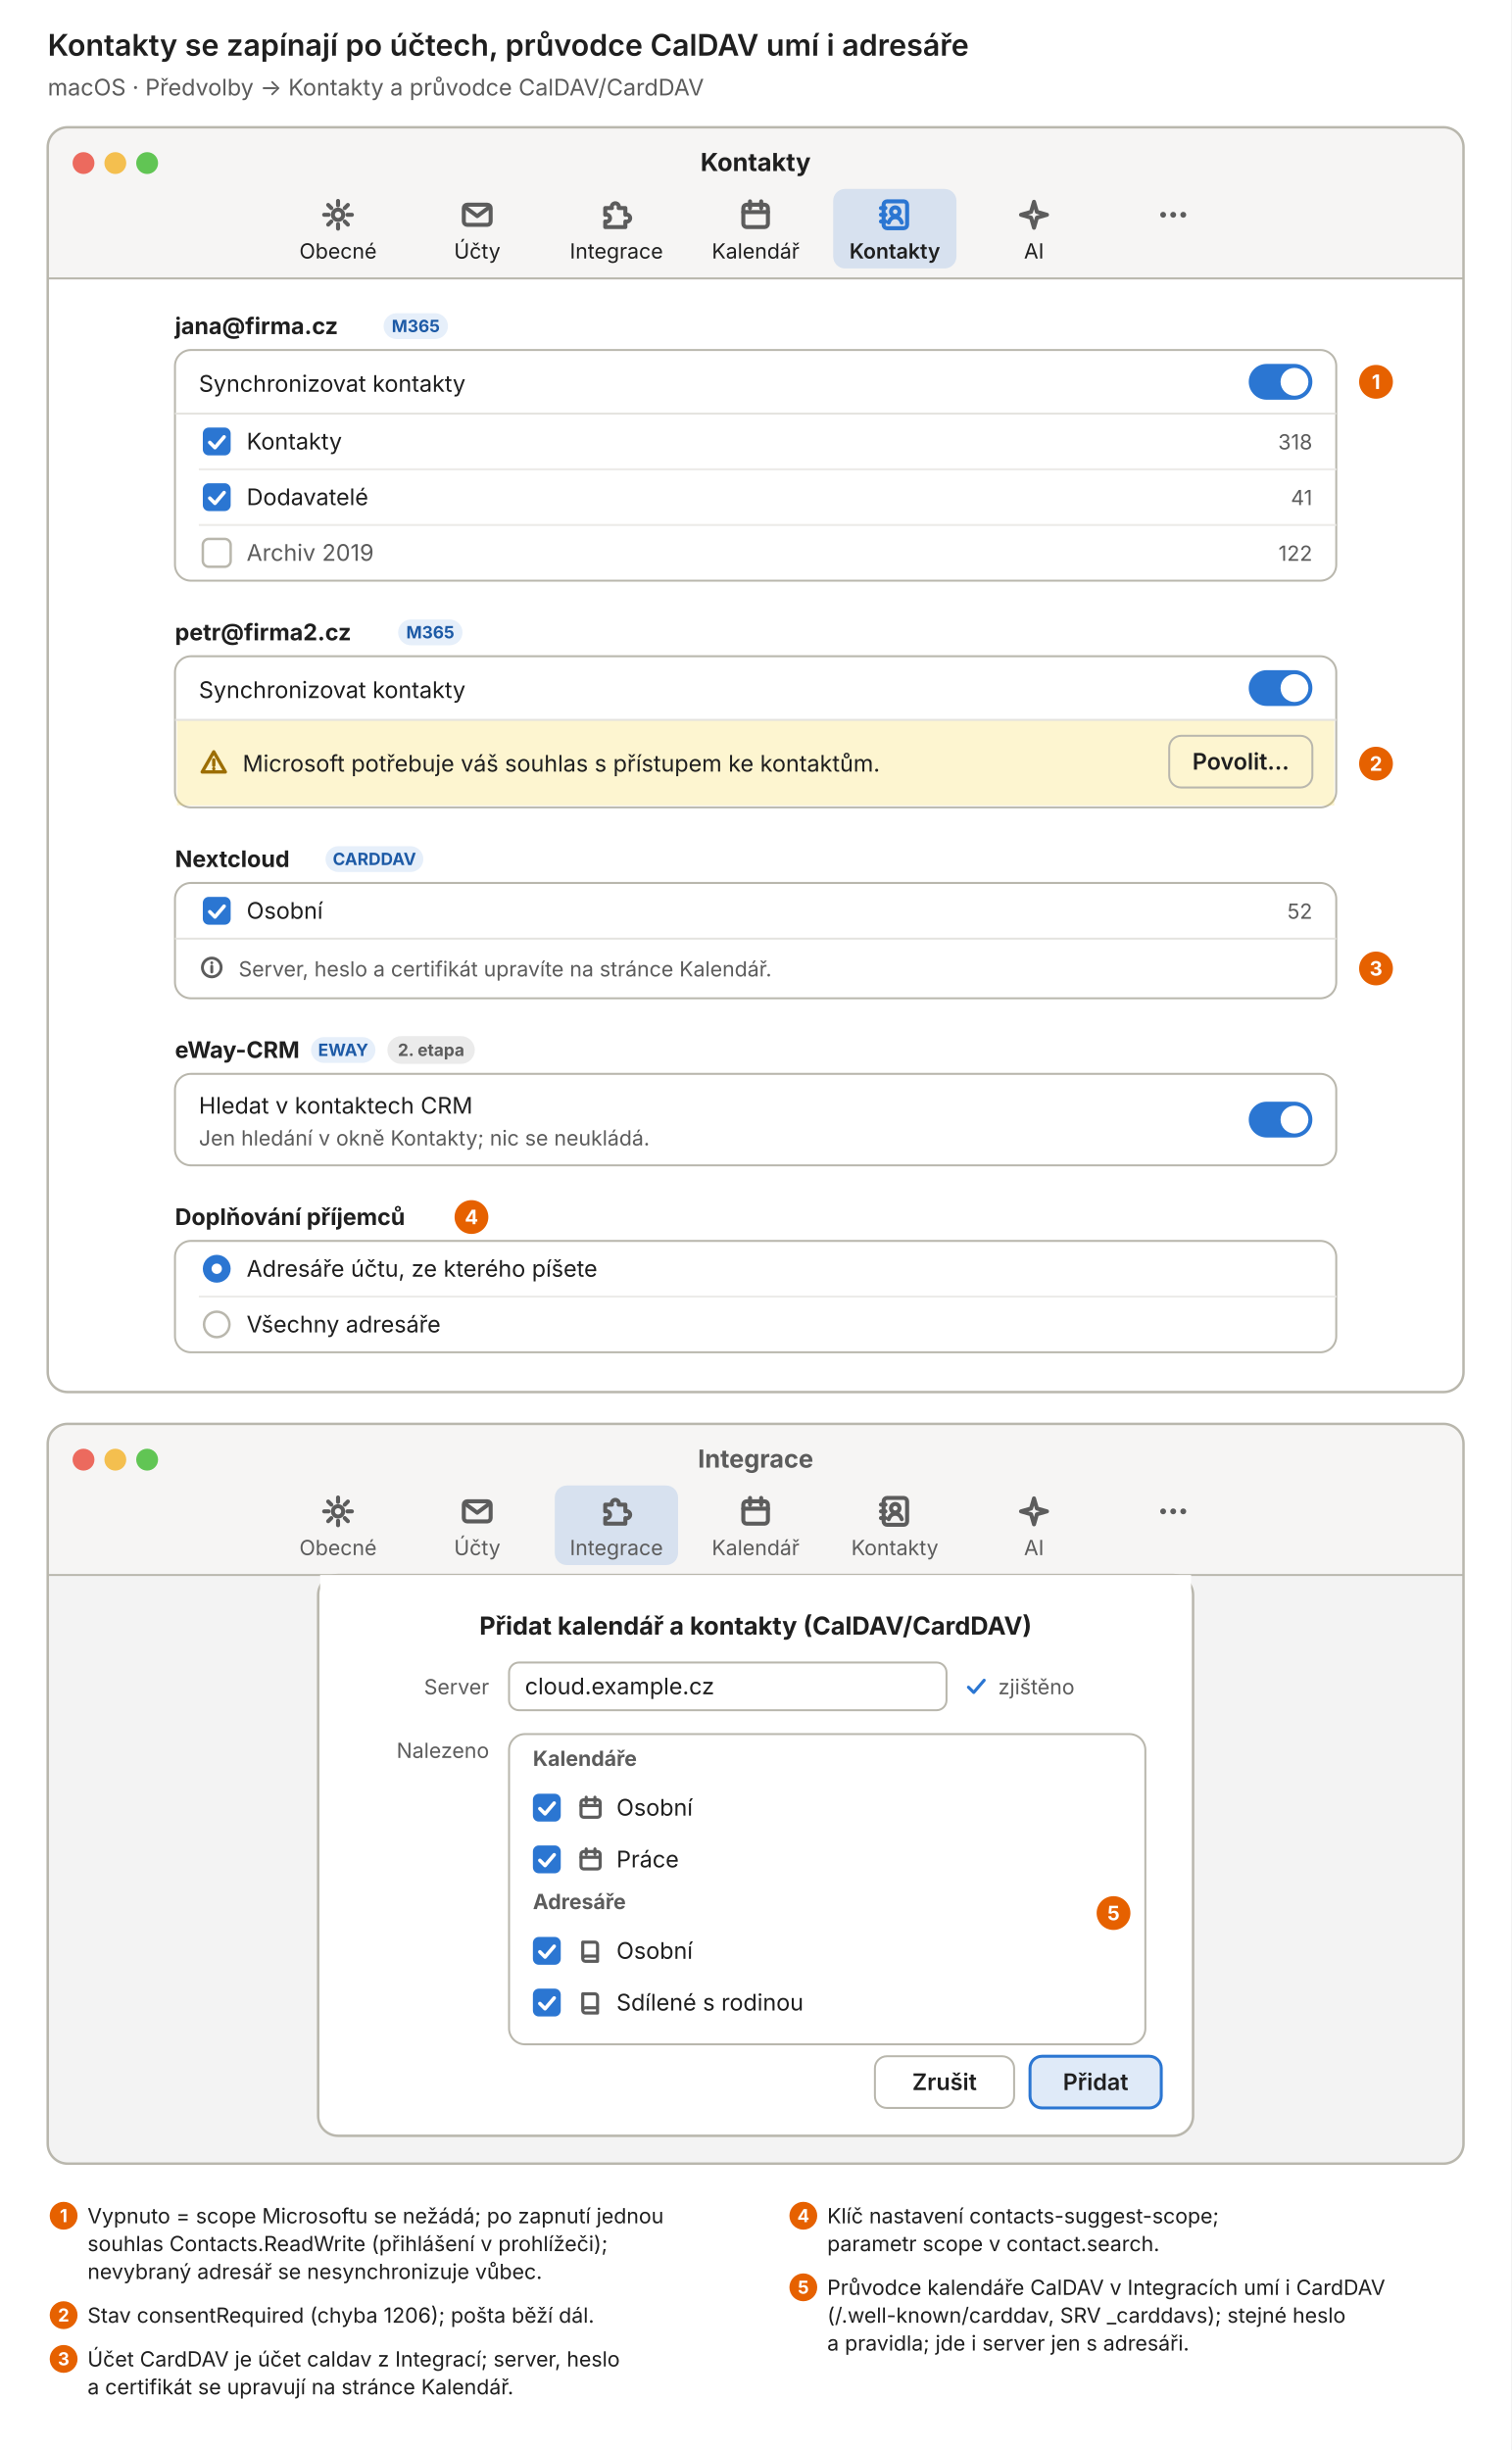
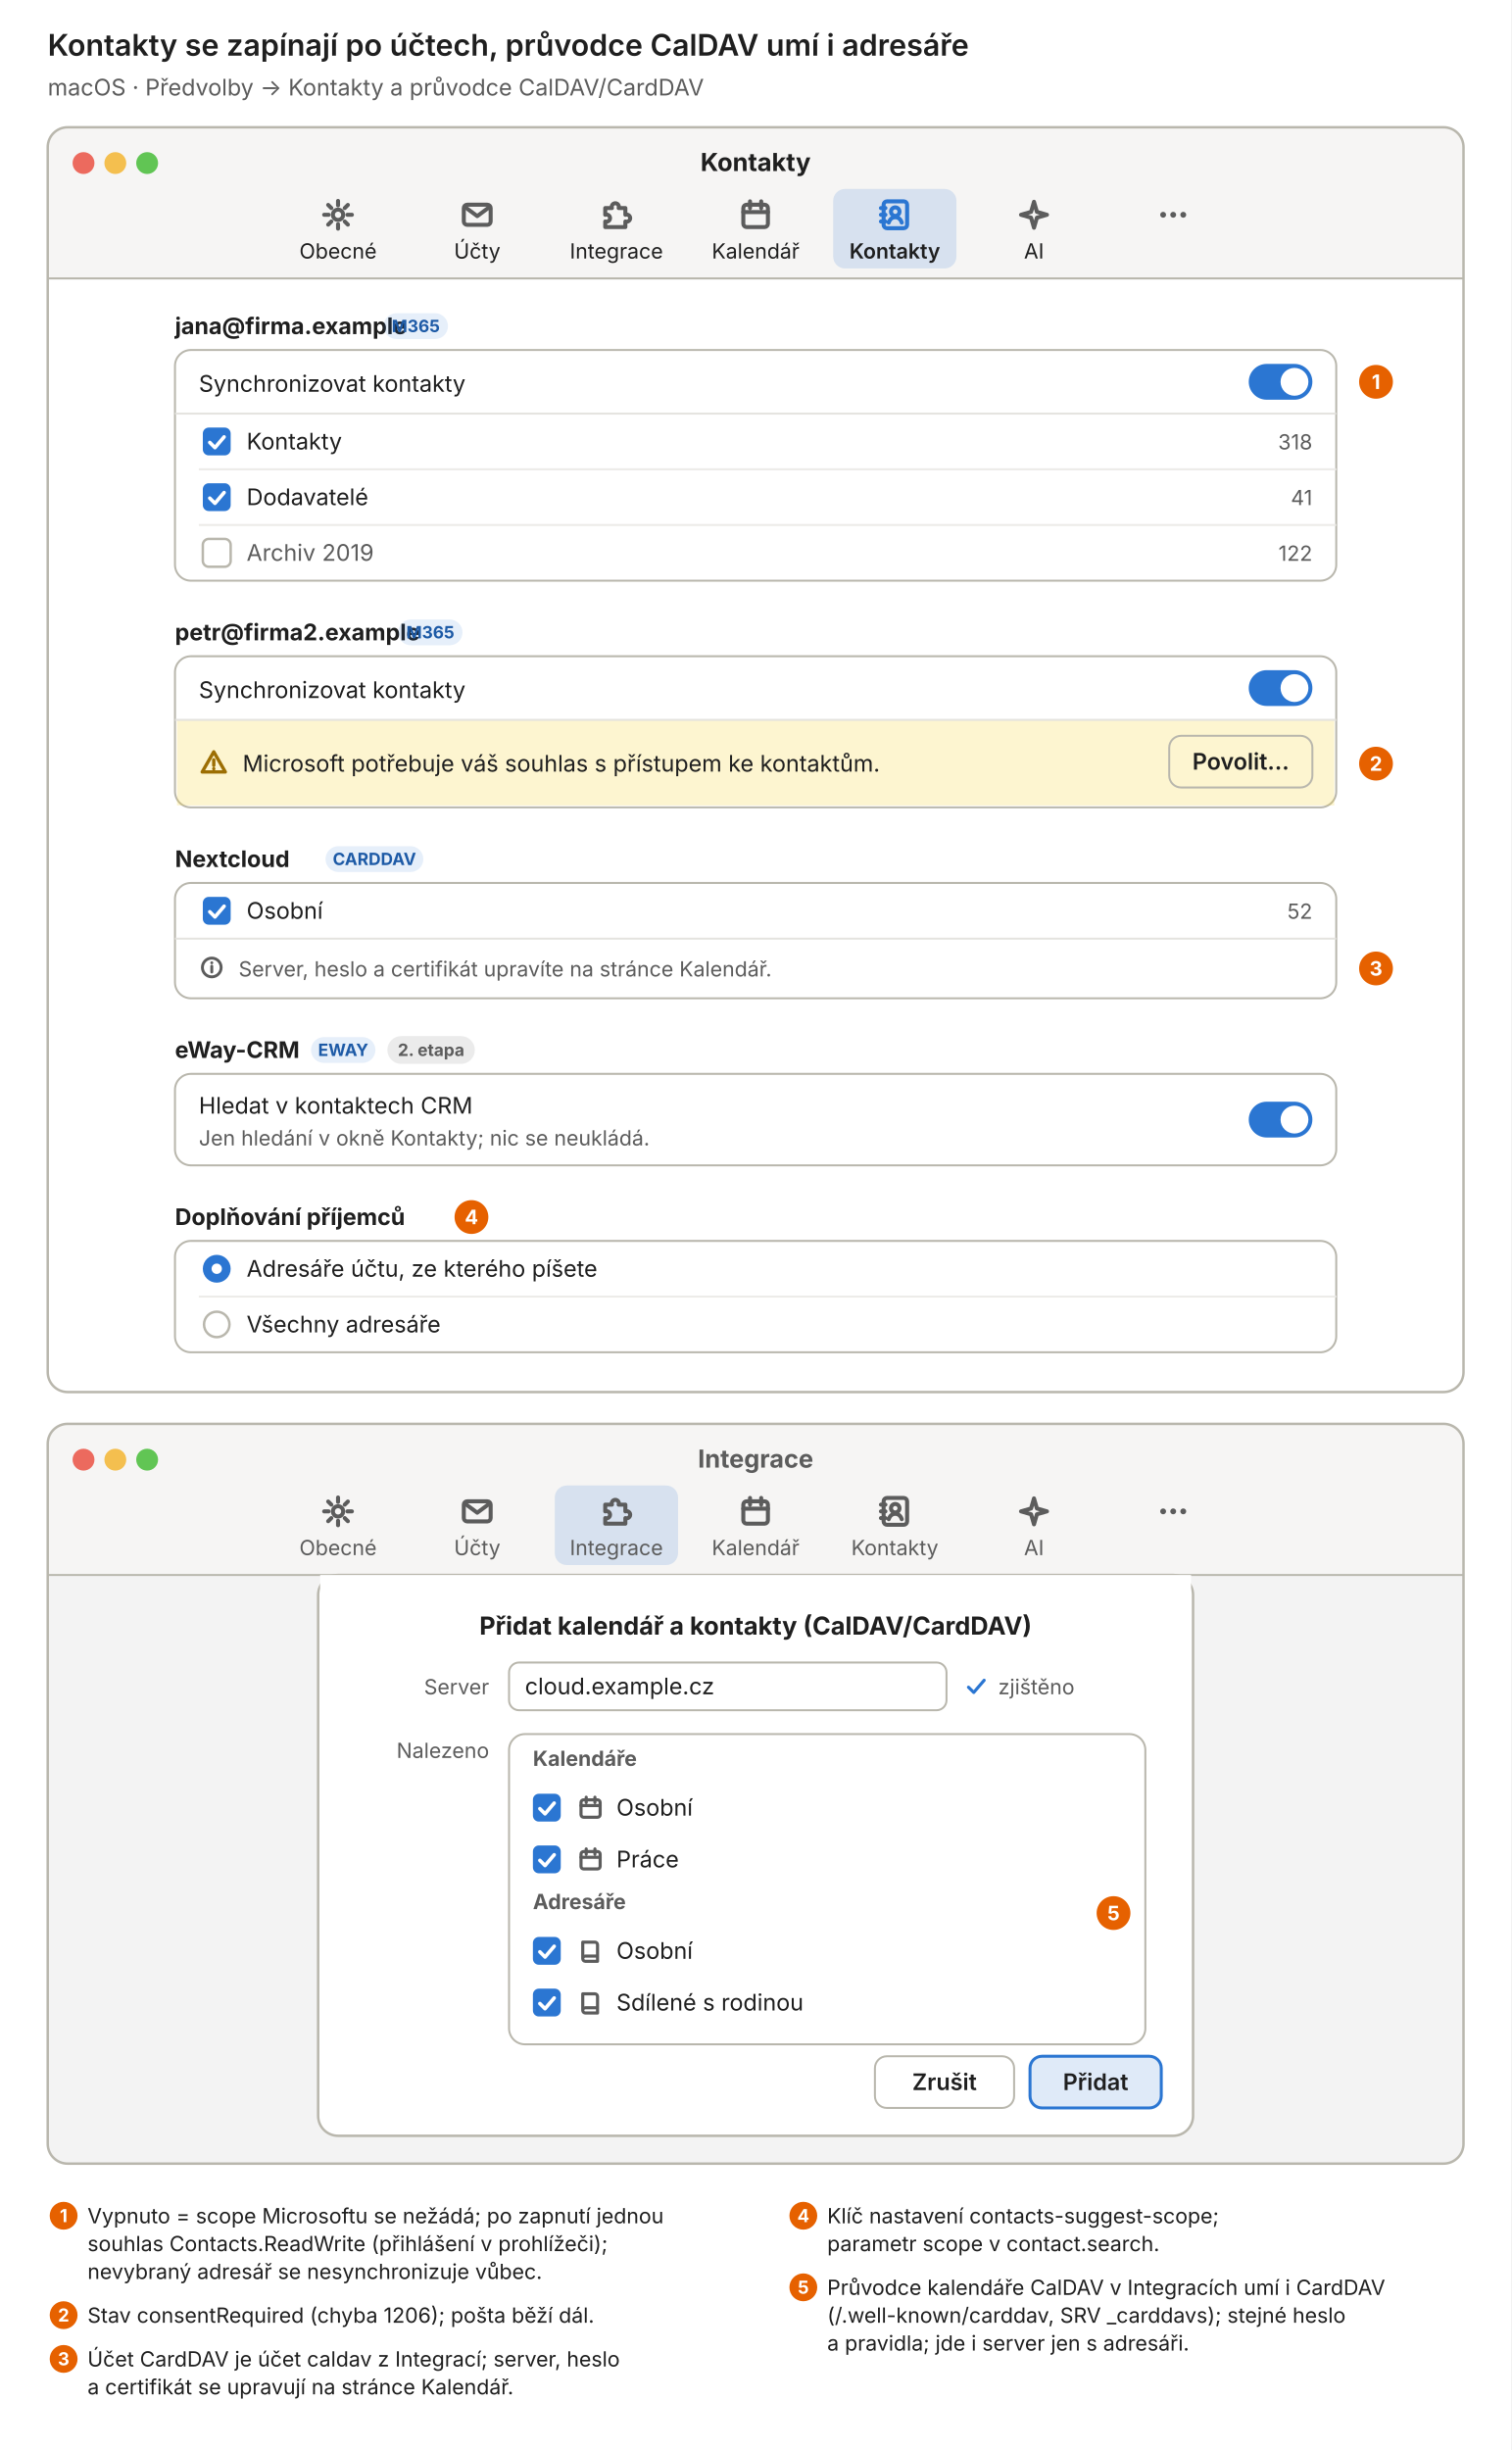
<svg xmlns="http://www.w3.org/2000/svg" xmlns:xlink="http://www.w3.org/1999/xlink" viewBox="0 0 760 1232" role="img" aria-label="Kontakty se zapínají po účtech v Předvolbách a průvodce CalDAV přidá i adresáře CardDAV" font-size="11.5" font-family="Inter, Cantarell, 'Segoe UI', Helvetica, Arial, sans-serif">
  <rect width="100%" height="100%" fill="#ffffff" />
  <defs>
    <symbol id="i-search" viewBox="0 0 16 16">
      <circle cx="7" cy="7" r="4.5" />
      <path d="M10.5 10.5 14 14" />
    </symbol>
    <symbol id="i-plus" viewBox="0 0 16 16">
      <path d="M8 3v10M3 8h10" />
    </symbol>
    <symbol id="i-edit" viewBox="0 0 16 16">
      <path d="M3 13l.9-3.4 7.2-7.2 2.5 2.5-7.2 7.2z" />
    </symbol>
    <symbol id="i-mail" viewBox="0 0 16 16">
      <rect x="2" y="3.5" width="12" height="9" rx="1.5" />
      <path d="M2.6 4.6 8 8.6l5.4-4" />
    </symbol>
    <symbol id="i-more" viewBox="0 0 16 16">
      <path d="M3.5 8h.01M8 8h.01M12.5 8h.01" stroke-width="2.6" />
    </symbol>
    <symbol id="i-morev" viewBox="0 0 16 16">
      <path d="M8 3.5h.01M8 8h.01M8 12.5h.01" stroke-width="2.6" />
    </symbol>
    <symbol id="i-back" viewBox="0 0 16 16">
      <path d="M10 3 5 8l5 5" />
    </symbol>
    <symbol id="i-person" viewBox="0 0 16 16">
      <circle cx="8" cy="5.5" r="2.8" />
      <path d="M2.8 14c.8-3 2.8-4.5 5.2-4.5s4.4 1.5 5.2 4.5" />
    </symbol>
    <symbol id="i-people" viewBox="0 0 16 16">
      <circle cx="6" cy="5.5" r="2.4" />
      <path d="M1.8 13.5c.6-2.6 2.2-3.9 4.2-3.9s3.6 1.3 4.2 3.9M10.2 3.4a2.3 2.3 0 0 1 0 4.4M11.6 9.8c1.3.4 2.2 1.6 2.6 3.7" />
    </symbol>
    <symbol id="i-sync" viewBox="0 0 16 16">
      <path d="M13 6A5.3 5.3 0 0 0 3.2 5.2M3 10a5.3 5.3 0 0 0 9.8.8M13.2 2.6V6H9.8M2.8 13.4V10h3.4" />
    </symbol>
    <symbol id="i-lock" viewBox="0 0 16 16">
      <rect x="3.5" y="7" width="9" height="7" rx="1.5" />
      <path d="M5.5 7V5a2.5 2.5 0 0 1 5 0v2" />
    </symbol>
    <symbol id="i-trash" viewBox="0 0 16 16">
      <path d="M3 4.5h10M6.5 4.5V3h3v1.5M4.5 4.5l.7 9h5.6l.7-9" />
    </symbol>
    <symbol id="i-sidebar" viewBox="0 0 16 16">
      <rect x="2" y="3" width="12" height="10" rx="1.5" />
      <path d="M6 3v10" />
    </symbol>
    <symbol id="i-book" viewBox="0 0 16 16">
      <path d="M3.5 3h7A1.5 1.5 0 0 1 12 4.5V14H5a1.5 1.5 0 0 1-1.5-1.5zM3.5 12.5A1.5 1.5 0 0 1 5 11h7" />
    </symbol>
    <symbol id="i-clock" viewBox="0 0 16 16">
      <circle cx="8" cy="8" r="5.6" />
      <path d="M8 5v3l2 1.5" />
    </symbol>
    <symbol id="i-offline" viewBox="0 0 16 16">
      <path d="M4.2 12.5h7a2.8 2.8 0 0 0 .6-5.5A4 4 0 0 0 4.3 7.2a2.7 2.7 0 0 0-.1 5.3zM2 2l12 12" />
    </symbol>
    <symbol id="i-cloud" viewBox="0 0 16 16">
      <path d="M4.2 12.5h7a2.8 2.8 0 0 0 .6-5.5A4 4 0 0 0 4.3 7.2a2.7 2.7 0 0 0-.1 5.3z" />
    </symbol>
    <symbol id="i-info" viewBox="0 0 16 16">
      <circle cx="8" cy="8" r="5.8" />
      <path d="M8 7.2v3.6M8 5.1h.01" />
    </symbol>
    <symbol id="i-check" viewBox="0 0 16 16">
      <path d="M3.5 8.5l3 3 6-7" />
    </symbol>
    <symbol id="i-send" viewBox="0 0 16 16">
      <path d="M2.5 8 13.5 2.8 10.8 13.2 7.6 9.4zM7.6 9.4 13.5 2.8" />
    </symbol>
    <symbol id="i-gear" viewBox="0 0 16 16">
      <circle cx="8" cy="8" r="2.3" />
      <path d="M8 1.8v2M8 12.2v2M1.8 8h2M12.2 8h2M3.6 3.6l1.4 1.4M11 11l1.4 1.4M3.6 12.4 5 11M11 5l1.4-1.4" />
    </symbol>
    <symbol id="i-cal" viewBox="0 0 16 16">
      <rect x="2.5" y="3.5" width="11" height="10" rx="1.5" />
      <path d="M2.5 6.8h11M5.5 2v3M10.5 2v3" />
    </symbol>
    <symbol id="i-puzzle" viewBox="0 0 16 16">
      <path d="M3 5h3a1.6 1.6 0 1 1 3 0h3v3a1.6 1.6 0 1 1 0 3v2.5H3V11a1.6 1.6 0 1 0 0-3z" />
    </symbol>
    <symbol id="i-spark" viewBox="0 0 16 16">
      <path d="M8 2.2 9.3 6.7 13.8 8 9.3 9.3 8 13.8 6.7 9.3 2.2 8 6.7 6.7z" />
    </symbol>
    <symbol id="i-contacts" viewBox="0 0 16 16">
      <rect x="3" y="2" width="10.5" height="12" rx="1.5" />
      <circle cx="8.2" cy="6.6" r="1.9" />
      <path d="M5.3 11.5c.5-1.6 1.6-2.4 2.9-2.4s2.4.8 2.9 2.4M1.8 5h2M1.8 8h2M1.8 11h2" />
    </symbol>
    <symbol id="i-warn" viewBox="0 0 16 16">
      <path d="M8 2.2 14.2 13H1.8z" />
      <path d="M8 6.5v3M8 11.3h.01" />
    </symbol>
    <symbol id="i-server" viewBox="0 0 16 16">
      <rect x="2.5" y="2.5" width="11" height="4.5" rx="1" />
      <rect x="2.5" y="9" width="11" height="4.5" rx="1" />
      <path d="M5 4.8h.01M5 11.2h.01" />
    </symbol>
  </defs>
  <text x="24" y="28" font-size="15" font-weight="600" fill="#1f1f1f">Kontakty se zapínají po účtech, průvodce CalDAV umí i adresáře</text>
  <text x="24" y="48" fill="#5c5c5c">macOS · Předvolby → Kontakty a průvodce CalDAV/CardDAV</text>
  <clipPath id="clip1">
    <rect x="24" y="64" width="712" height="636" rx="10" />
  </clipPath>
  <g clip-path="url(#clip1)">
    <rect x="24" y="64" width="712" height="636" fill="#ffffff" />
    <rect x="24" y="64" width="712" height="76" fill="#f6f5f4" />
    <line x1="24" y1="140" x2="736" y2="140" stroke="#b9b7ad" stroke-width="1" />
    <circle cx="42" cy="82" r="5.5" fill="#ec6a5e" />
    <circle cx="58" cy="82" r="5.5" fill="#f4bf4f" />
    <circle cx="74" cy="82" r="5.5" fill="#61c554" />
    <text x="380.0" y="86" font-size="12.5" font-weight="700" text-anchor="middle" fill="#1f1f1f">Kontakty</text>
    <use xlink:href="#i-gear" x="161.0" y="99" width="18" height="18" stroke="#5c5c5c" fill="none" stroke-width="1.8" stroke-linecap="round" stroke-linejoin="round" />
    <text x="170.0" y="130" font-size="10.5" text-anchor="middle" fill="#1f1f1f">Obecné</text>
    <use xlink:href="#i-mail" x="231.0" y="99" width="18" height="18" stroke="#5c5c5c" fill="none" stroke-width="1.8" stroke-linecap="round" stroke-linejoin="round" />
    <text x="240.0" y="130" font-size="10.5" text-anchor="middle" fill="#1f1f1f">Účty</text>
    <use xlink:href="#i-puzzle" x="301.0" y="99" width="18" height="18" stroke="#5c5c5c" fill="none" stroke-width="1.8" stroke-linecap="round" stroke-linejoin="round" />
    <text x="310.0" y="130" font-size="10.5" text-anchor="middle" fill="#1f1f1f">Integrace</text>
    <use xlink:href="#i-cal" x="371.0" y="99" width="18" height="18" stroke="#5c5c5c" fill="none" stroke-width="1.8" stroke-linecap="round" stroke-linejoin="round" />
    <text x="380.0" y="130" font-size="10.5" text-anchor="middle" fill="#1f1f1f">Kalendář</text>
    <rect x="419.0" y="95" width="62" height="40" rx="6" fill="#2b76d2" fill-opacity="0.15" />
    <use xlink:href="#i-contacts" x="441.0" y="99" width="18" height="18" stroke="#2b76d2" fill="none" stroke-width="1.8" stroke-linecap="round" stroke-linejoin="round" />
    <text x="450.0" y="130" font-size="10.5" font-weight="600" text-anchor="middle" fill="#1f1f1f">Kontakty</text>
    <use xlink:href="#i-spark" x="511.0" y="99" width="18" height="18" stroke="#5c5c5c" fill="none" stroke-width="1.8" stroke-linecap="round" stroke-linejoin="round" />
    <text x="520.0" y="130" font-size="10.5" text-anchor="middle" fill="#1f1f1f">AI</text>
    <use xlink:href="#i-more" x="581.0" y="99" width="18" height="18" stroke="#5c5c5c" fill="none" stroke-width="1.8" stroke-linecap="round" stroke-linejoin="round" />
-     <text x="88" y="168" font-weight="700" fill="#1f1f1f">jana@firma.cz</text>
+     <text x="88" y="168" font-weight="700" fill="#1f1f1f">jana@firma.example</text>
    <rect x="192.9" y="157.5" width="32.4" height="13" rx="6.5" fill="#2b76d2" fill-opacity="0.12" />
    <text x="209.1" y="167" font-size="8.5" font-weight="700" text-anchor="middle" fill="#1d5aa6">M365</text>
    <rect x="88" y="176" width="584" height="116" rx="8" fill="#ffffff" stroke="#b9b7ad" stroke-width="1" />
    <text x="100" y="197" fill="#1f1f1f">Synchronizovat kontakty</text>
    <g>
      <rect x="628" y="183" width="32" height="18" rx="9" fill="#2b76d2" />
      <circle cx="651" cy="192" r="7" fill="#ffffff" />
    </g>
    <line x1="88" y1="208" x2="672" y2="208" stroke="#e4e3df" stroke-width="1" />
    <rect x="102" y="215" width="14" height="14" rx="3" fill="#2b76d2" />
    <path d="M105.5 222.5l2.6 2.6 4.6-5.4" fill="none" stroke="#ffffff" stroke-width="1.8" stroke-linecap="round" stroke-linejoin="round" />
    <text x="124" y="226" fill="#1f1f1f">Kontakty</text>
    <text x="660" y="226" font-size="10.5" text-anchor="end" fill="#5c5c5c">318</text>
    <line x1="100" y1="236" x2="672" y2="236" stroke="#ecebe8" stroke-width="1" />
    <rect x="102" y="243" width="14" height="14" rx="3" fill="#2b76d2" />
    <path d="M105.5 250.5l2.6 2.6 4.6-5.4" fill="none" stroke="#ffffff" stroke-width="1.8" stroke-linecap="round" stroke-linejoin="round" />
    <text x="124" y="254" fill="#1f1f1f">Dodavatelé</text>
    <text x="660" y="254" font-size="10.5" text-anchor="end" fill="#5c5c5c">41</text>
    <line x1="100" y1="264" x2="672" y2="264" stroke="#ecebe8" stroke-width="1" />
    <rect x="102" y="271" width="14" height="14" rx="3" fill="#ffffff" stroke="#b9b7ad" stroke-width="1.25" />
    <text x="124" y="282" fill="#5c5c5c">Archiv 2019</text>
    <text x="660" y="282" font-size="10.5" text-anchor="end" fill="#5c5c5c">122</text>
    <circle cx="692" cy="192" r="8.5" fill="#e66100" />
    <text x="692" y="195.6" font-size="10" font-weight="700" text-anchor="middle" fill="#ffffff">1</text>
-     <text x="88" y="322" font-weight="700" fill="#1f1f1f">petr@firma2.cz</text>
+     <text x="88" y="322" font-weight="700" fill="#1f1f1f">petr@firma2.example</text>
    <rect x="200.2" y="311.5" width="32.4" height="13" rx="6.5" fill="#2b76d2" fill-opacity="0.12" />
    <text x="216.4" y="321" font-size="8.5" font-weight="700" text-anchor="middle" fill="#1d5aa6">M365</text>
    <rect x="88" y="330" width="584" height="76" rx="8" fill="#ffffff" stroke="#b9b7ad" stroke-width="1" />
    <text x="100" y="351" fill="#1f1f1f">Synchronizovat kontakty</text>
    <g>
      <rect x="628" y="337" width="32" height="18" rx="9" fill="#2b76d2" />
      <circle cx="651" cy="346" r="7" fill="#ffffff" />
    </g>
    <rect x="89" y="362" width="582" height="43" fill="#f6d32d" fill-opacity="0.22" rx="0" />
    <line x1="88" y1="362" x2="672" y2="362" stroke="#e4e3df" stroke-width="1" />
    <use xlink:href="#i-warn" x="100" y="376" width="15" height="15" stroke="#9c6e03" fill="none" stroke-width="1.8" stroke-linecap="round" stroke-linejoin="round" />
    <text x="122" y="388" fill="#1f1f1f">Microsoft potřebuje váš souhlas s přístupem ke kontaktům.</text>
    <rect x="588" y="370" width="72" height="26" rx="6" fill="none" stroke="#b9b7ad" stroke-width="1" />
    <text x="624.0" y="387" font-size="11.5" font-weight="600" text-anchor="middle" fill="#1f1f1f">Povolit…</text>
    <circle cx="692" cy="384" r="8.5" fill="#e66100" />
    <text x="692" y="387.6" font-size="10" font-weight="700" text-anchor="middle" fill="#ffffff">2</text>
    <text x="88" y="436" font-weight="700" fill="#1f1f1f">Nextcloud</text>
    <rect x="163.7" y="425.5" width="49.2" height="13" rx="6.5" fill="#2b76d2" fill-opacity="0.12" />
    <text x="188.3" y="435" font-size="8.5" font-weight="700" text-anchor="middle" fill="#1d5aa6">CARDDAV</text>
    <rect x="88" y="444" width="584" height="58" rx="8" fill="#ffffff" stroke="#b9b7ad" stroke-width="1" />
    <rect x="102" y="451" width="14" height="14" rx="3" fill="#2b76d2" />
    <path d="M105.5 458.5l2.6 2.6 4.6-5.4" fill="none" stroke="#ffffff" stroke-width="1.8" stroke-linecap="round" stroke-linejoin="round" />
    <text x="124" y="462" fill="#1f1f1f">Osobní</text>
    <text x="660" y="462" font-size="10.5" text-anchor="end" fill="#5c5c5c">52</text>
    <line x1="88" y1="472" x2="672" y2="472" stroke="#e4e3df" stroke-width="1" />
    <use xlink:href="#i-info" x="100" y="480" width="13" height="13" stroke="#5c5c5c" fill="none" stroke-width="1.8" stroke-linecap="round" stroke-linejoin="round" />
    <text x="120" y="491" font-size="10.5" fill="#5c5c5c">Server, heslo a certifikát upravíte na stránce Kalendář.</text>
    <circle cx="692" cy="487" r="8.5" fill="#e66100" />
    <text x="692" y="490.6" font-size="10" font-weight="700" text-anchor="middle" fill="#ffffff">3</text>
    <text x="88" y="532" font-weight="700" fill="#1f1f1f">eWay-CRM</text>
    <rect x="156.4" y="521.5" width="32.4" height="13" rx="6.5" fill="#2b76d2" fill-opacity="0.12" />
    <text x="172.6" y="531" font-size="8.5" font-weight="700" text-anchor="middle" fill="#1d5aa6">EWAY</text>
    <rect x="194.8" y="521" width="44" height="14" rx="7" fill="#ebebeb" />
    <text x="216.8" y="531" font-size="8.5" font-weight="700" text-anchor="middle" fill="#5c5c5c">2. etapa</text>
    <rect x="88" y="540" width="584" height="46" rx="8" fill="#ffffff" stroke="#b9b7ad" stroke-width="1" />
    <text x="100" y="560" fill="#1f1f1f">Hledat v kontaktech CRM</text>
    <text x="100" y="576" font-size="10.5" fill="#5c5c5c">Jen hledání v okně Kontakty; nic se neukládá.</text>
    <g>
      <rect x="628" y="554" width="32" height="18" rx="9" fill="#2b76d2" />
      <circle cx="651" cy="563" r="7" fill="#ffffff" />
    </g>
    <text x="88" y="616" font-weight="700" fill="#1f1f1f">Doplňování příjemců</text>
    <rect x="88" y="624" width="584" height="56" rx="8" fill="#ffffff" stroke="#b9b7ad" stroke-width="1" />
    <circle cx="109" cy="638" r="7" fill="#2b76d2" />
    <circle cx="109" cy="638" r="2.6" fill="#ffffff" />
    <text x="124" y="642" fill="#1f1f1f">Adresáře účtu, ze kterého píšete</text>
    <line x1="100" y1="652" x2="672" y2="652" stroke="#ecebe8" stroke-width="1" />
    <circle cx="109" cy="666" r="6.4" fill="#ffffff" stroke="#b9b7ad" stroke-width="1.25" />
    <text x="124" y="670" fill="#1f1f1f">Všechny adresáře</text>
    <circle cx="237.1" cy="612" r="8.5" fill="#e66100" />
    <text x="237.1" y="615.6" font-size="10" font-weight="700" text-anchor="middle" fill="#ffffff">4</text>
  </g>
  <rect x="24" y="64" width="712" height="636" rx="10" fill="none" stroke="#b9b7ad" stroke-width="1.25" />
  <clipPath id="clip2">
    <rect x="24" y="716" width="712" height="372" rx="10" />
  </clipPath>
  <g clip-path="url(#clip2)">
    <rect x="24" y="716" width="712" height="372" fill="#ffffff" />
    <rect x="24" y="716" width="712" height="372" fill="#000000" fill-opacity="0.05" />
    <rect x="24" y="716" width="712" height="76" fill="#f6f5f4" />
    <line x1="24" y1="792" x2="736" y2="792" stroke="#b9b7ad" stroke-width="1" />
    <circle cx="42" cy="734" r="5.5" fill="#ec6a5e" />
    <circle cx="58" cy="734" r="5.5" fill="#f4bf4f" />
    <circle cx="74" cy="734" r="5.5" fill="#61c554" />
    <text x="380.0" y="738" font-size="12.5" font-weight="700" text-anchor="middle" fill="#5c5c5c">Integrace</text>
    <use xlink:href="#i-gear" x="161.0" y="751" width="18" height="18" stroke="#5c5c5c" fill="none" stroke-width="1.8" stroke-linecap="round" stroke-linejoin="round" />
    <text x="170.0" y="782" font-size="10.5" text-anchor="middle" fill="#5c5c5c">Obecné</text>
    <use xlink:href="#i-mail" x="231.0" y="751" width="18" height="18" stroke="#5c5c5c" fill="none" stroke-width="1.8" stroke-linecap="round" stroke-linejoin="round" />
    <text x="240.0" y="782" font-size="10.5" text-anchor="middle" fill="#5c5c5c">Účty</text>
    <rect x="279.0" y="747" width="62" height="40" rx="6" fill="#2b76d2" fill-opacity="0.15" />
    <use xlink:href="#i-puzzle" x="301.0" y="751" width="18" height="18" stroke="#5c5c5c" fill="none" stroke-width="1.8" stroke-linecap="round" stroke-linejoin="round" />
    <text x="310.0" y="782" font-size="10.5" text-anchor="middle" fill="#5c5c5c">Integrace</text>
    <use xlink:href="#i-cal" x="371.0" y="751" width="18" height="18" stroke="#5c5c5c" fill="none" stroke-width="1.8" stroke-linecap="round" stroke-linejoin="round" />
    <text x="380.0" y="782" font-size="10.5" text-anchor="middle" fill="#5c5c5c">Kalendář</text>
    <use xlink:href="#i-contacts" x="441.0" y="751" width="18" height="18" stroke="#5c5c5c" fill="none" stroke-width="1.8" stroke-linecap="round" stroke-linejoin="round" />
    <text x="450.0" y="782" font-size="10.5" text-anchor="middle" fill="#5c5c5c">Kontakty</text>
    <use xlink:href="#i-spark" x="511.0" y="751" width="18" height="18" stroke="#5c5c5c" fill="none" stroke-width="1.8" stroke-linecap="round" stroke-linejoin="round" />
    <text x="520.0" y="782" font-size="10.5" text-anchor="middle" fill="#5c5c5c">AI</text>
    <use xlink:href="#i-more" x="581.0" y="751" width="18" height="18" stroke="#5c5c5c" fill="none" stroke-width="1.8" stroke-linecap="round" stroke-linejoin="round" />
    <rect x="160.0" y="792" width="440" height="282" rx="10" fill="#ffffff" stroke="#b9b7ad" stroke-width="1.25" />
    <rect x="161.0" y="792" width="438" height="10" fill="#ffffff" />
    <text x="380.0" y="822" font-size="12.5" font-weight="700" text-anchor="middle" fill="#1f1f1f">Přidat kalendář a kontakty (CalDAV/CardDAV)</text>
    <text x="246.0" y="852" font-size="10.5" text-anchor="end" fill="#5c5c5c">Server</text>
    <rect x="256.0" y="836" width="220" height="24" rx="5" fill="#ffffff" stroke="#b9b7ad" stroke-width="1" />
    <text x="264.0" y="852" fill="#1f1f1f">cloud.example.cz</text>
    <use xlink:href="#i-check" x="484.0" y="841" width="14" height="14" stroke="#2b76d2" fill="none" stroke-width="1.8" stroke-linecap="round" stroke-linejoin="round" />
    <text x="502.0" y="852" font-size="10.5" fill="#5c5c5c">zjištěno</text>
    <text x="246.0" y="884" font-size="10.5" text-anchor="end" fill="#5c5c5c">Nalezeno</text>
    <rect x="256.0" y="872" width="320" height="156" rx="8" fill="#ffffff" stroke="#b9b7ad" stroke-width="1" />
    <text x="268.0" y="888" font-size="10.5" font-weight="700" fill="#5c5c5c">Kalendáře</text>
    <rect x="268.0" y="902" width="14" height="14" rx="3" fill="#2b76d2" />
    <path d="M271.5 909.5l2.6 2.6 4.6-5.4" fill="none" stroke="#ffffff" stroke-width="1.8" stroke-linecap="round" stroke-linejoin="round" />
    <use xlink:href="#i-cal" x="290.0" y="902" width="14" height="14" stroke="#5c5c5c" fill="none" stroke-width="1.8" stroke-linecap="round" stroke-linejoin="round" />
    <text x="310.0" y="913" fill="#1f1f1f">Osobní</text>
    <rect x="268.0" y="928" width="14" height="14" rx="3" fill="#2b76d2" />
    <path d="M271.5 935.5l2.6 2.6 4.6-5.4" fill="none" stroke="#ffffff" stroke-width="1.8" stroke-linecap="round" stroke-linejoin="round" />
    <use xlink:href="#i-cal" x="290.0" y="928" width="14" height="14" stroke="#5c5c5c" fill="none" stroke-width="1.8" stroke-linecap="round" stroke-linejoin="round" />
    <text x="310.0" y="939" fill="#1f1f1f">Práce</text>
    <text x="268.0" y="960" font-size="10.5" font-weight="700" fill="#5c5c5c">Adresáře</text>
    <rect x="268.0" y="974" width="14" height="14" rx="3" fill="#2b76d2" />
    <path d="M271.5 981.5l2.6 2.6 4.6-5.4" fill="none" stroke="#ffffff" stroke-width="1.8" stroke-linecap="round" stroke-linejoin="round" />
    <use xlink:href="#i-book" x="290.0" y="974" width="14" height="14" stroke="#5c5c5c" fill="none" stroke-width="1.8" stroke-linecap="round" stroke-linejoin="round" />
    <text x="310.0" y="985" fill="#1f1f1f">Osobní</text>
    <rect x="268.0" y="1000" width="14" height="14" rx="3" fill="#2b76d2" />
    <path d="M271.5 1007.5l2.6 2.6 4.6-5.4" fill="none" stroke="#ffffff" stroke-width="1.8" stroke-linecap="round" stroke-linejoin="round" />
    <use xlink:href="#i-book" x="290.0" y="1000" width="14" height="14" stroke="#5c5c5c" fill="none" stroke-width="1.8" stroke-linecap="round" stroke-linejoin="round" />
    <text x="310.0" y="1011" fill="#1f1f1f">Sdílené s rodinou</text>
    <rect x="440.0" y="1034" width="70" height="26" rx="6" fill="none" stroke="#b9b7ad" stroke-width="1" />
    <text x="475.0" y="1051" font-size="11.5" font-weight="600" text-anchor="middle" fill="#1f1f1f">Zrušit</text>
    <rect x="518.0" y="1034" width="66" height="26" rx="6" fill="#2b76d2" fill-opacity="0.15" stroke="#2b76d2" stroke-width="1.5" />
    <text x="551.0" y="1051" font-size="11.5" font-weight="600" text-anchor="middle" fill="#1f1f1f">Přidat</text>
  </g>
  <rect x="24" y="716" width="712" height="372" rx="10" fill="none" stroke="#b9b7ad" stroke-width="1.25" />
  <circle cx="560.0" cy="962" r="8.5" fill="#e66100" />
  <text x="560.0" y="965.6" font-size="10" font-weight="700" text-anchor="middle" fill="#ffffff">5</text>
  <circle cx="32" cy="1114.2" r="7" fill="#e66100" />
  <text x="32" y="1117.4" font-size="9" font-weight="700" text-anchor="middle" fill="#ffffff">1</text>
  <text x="44" y="1118" font-size="10.5" fill="#1f1f1f">Vypnuto = scope Microsoftu se nežádá; po zapnutí jednou</text>
  <text x="44" y="1132" font-size="10.5" fill="#1f1f1f">souhlas Contacts.ReadWrite (přihlášení v prohlížeči);</text>
  <text x="44" y="1146" font-size="10.5" fill="#1f1f1f">nevybraný adresář se nesynchronizuje vůbec.</text>
  <circle cx="32" cy="1164.2" r="7" fill="#e66100" />
  <text x="32" y="1167.4" font-size="9" font-weight="700" text-anchor="middle" fill="#ffffff">2</text>
  <text x="44" y="1168" font-size="10.5" fill="#1f1f1f">Stav consentRequired (chyba 1206); pošta běží dál.</text>
  <circle cx="32" cy="1186.2" r="7" fill="#e66100" />
  <text x="32" y="1189.4" font-size="9" font-weight="700" text-anchor="middle" fill="#ffffff">3</text>
  <text x="44" y="1190" font-size="10.5" fill="#1f1f1f">Účet CardDAV je účet caldav z Integrací; server, heslo</text>
  <text x="44" y="1204" font-size="10.5" fill="#1f1f1f">a certifikát se upravují na stránce Kalendář.</text>
  <circle cx="404" cy="1114.2" r="7" fill="#e66100" />
  <text x="404" y="1117.4" font-size="9" font-weight="700" text-anchor="middle" fill="#ffffff">4</text>
  <text x="416" y="1118" font-size="10.5" fill="#1f1f1f">Klíč nastavení contacts-suggest-scope;</text>
  <text x="416" y="1132" font-size="10.5" fill="#1f1f1f">parametr scope v contact.search.</text>
  <circle cx="404" cy="1150.2" r="7" fill="#e66100" />
  <text x="404" y="1153.4" font-size="9" font-weight="700" text-anchor="middle" fill="#ffffff">5</text>
  <text x="416" y="1154" font-size="10.5" fill="#1f1f1f">Průvodce kalendáře CalDAV v Integracích umí i CardDAV</text>
  <text x="416" y="1168" font-size="10.5" fill="#1f1f1f">(/.well-known/carddav, SRV _carddavs); stejné heslo</text>
  <text x="416" y="1182" font-size="10.5" fill="#1f1f1f">a pravidla; jde i server jen s adresáři.</text>
</svg>
